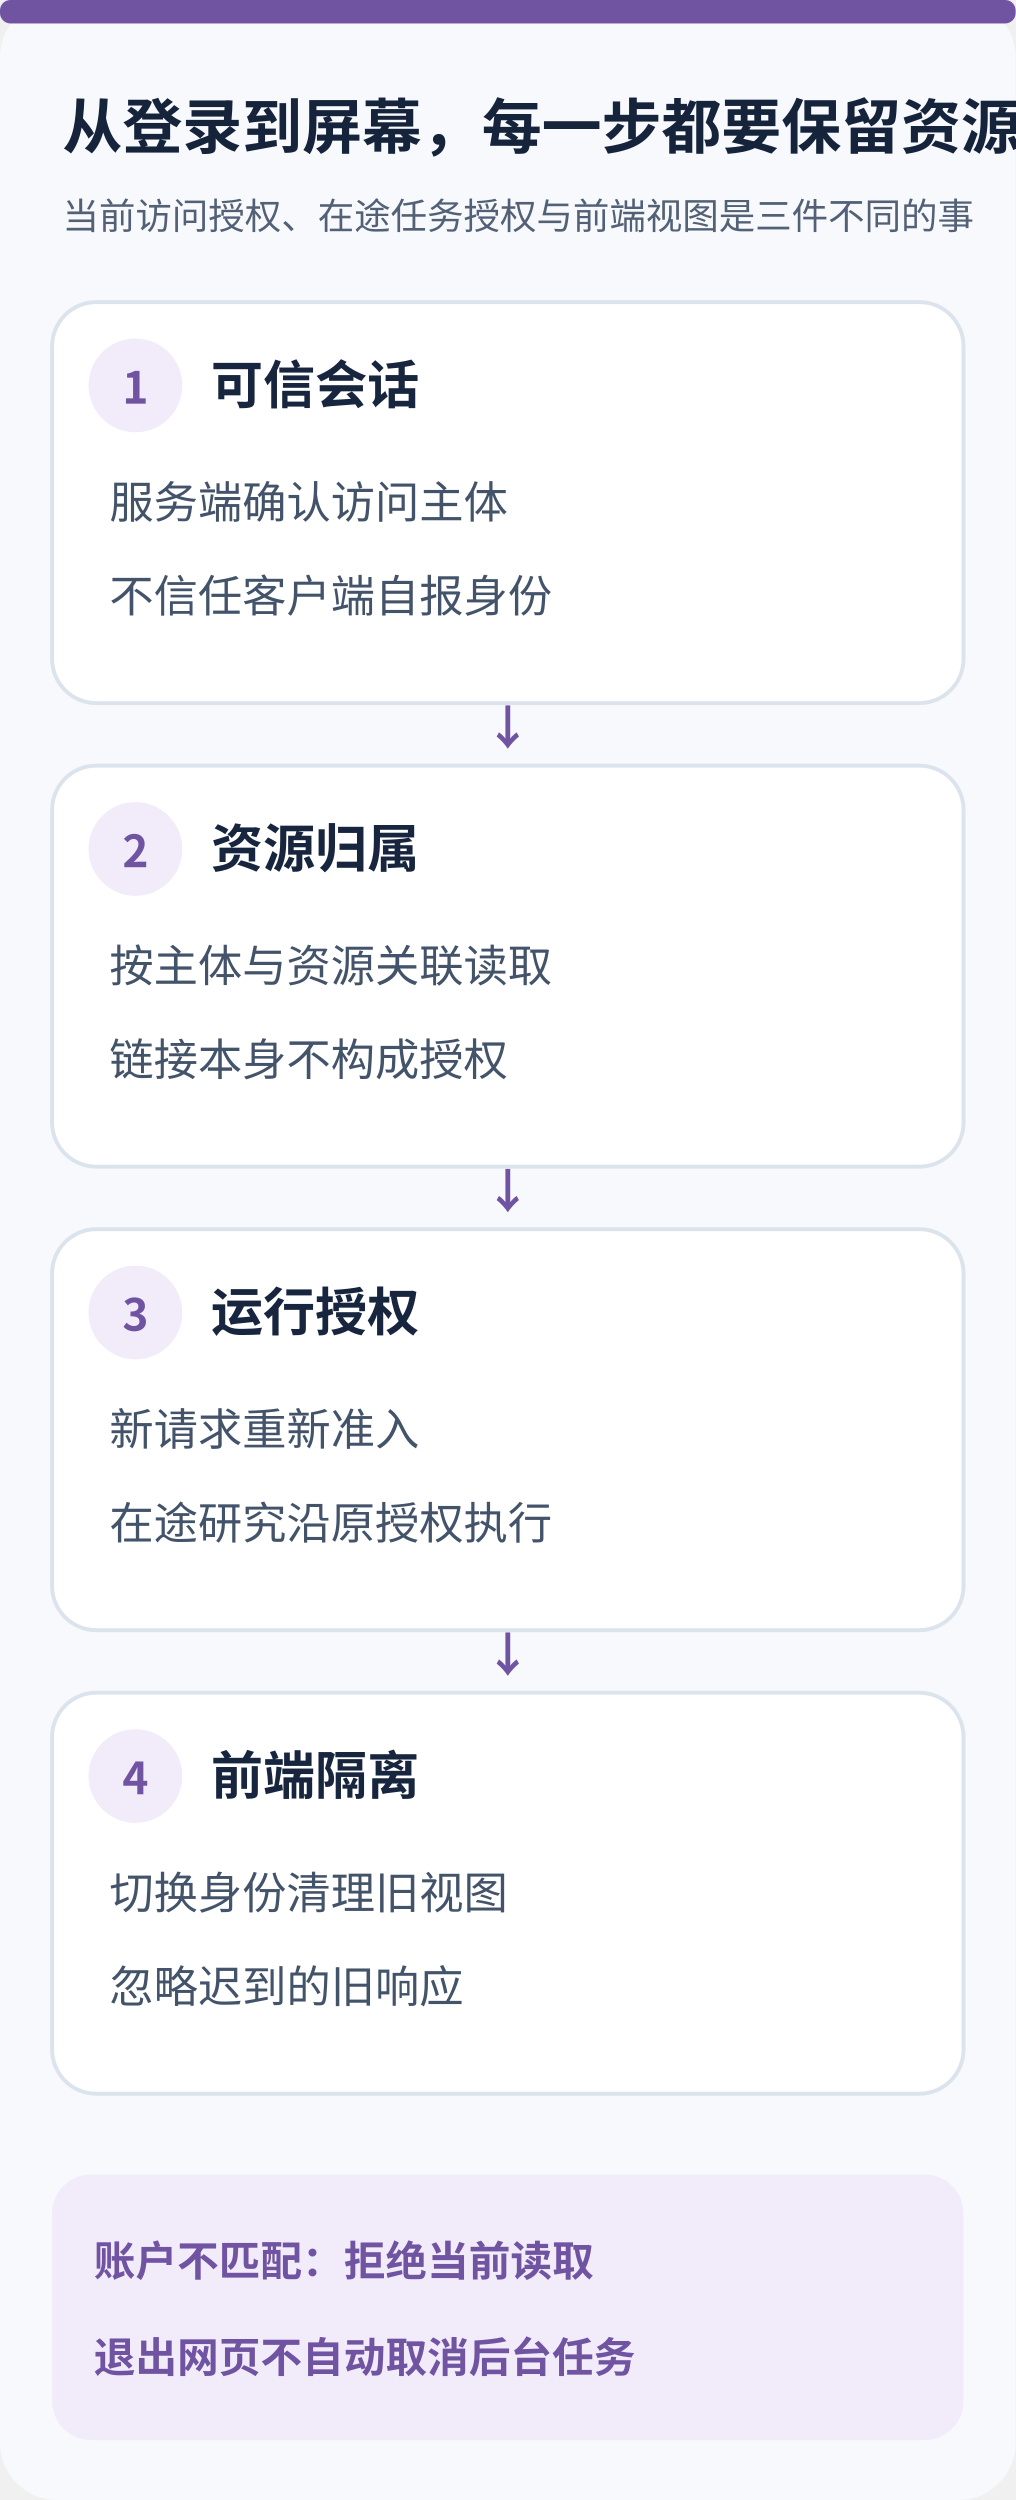
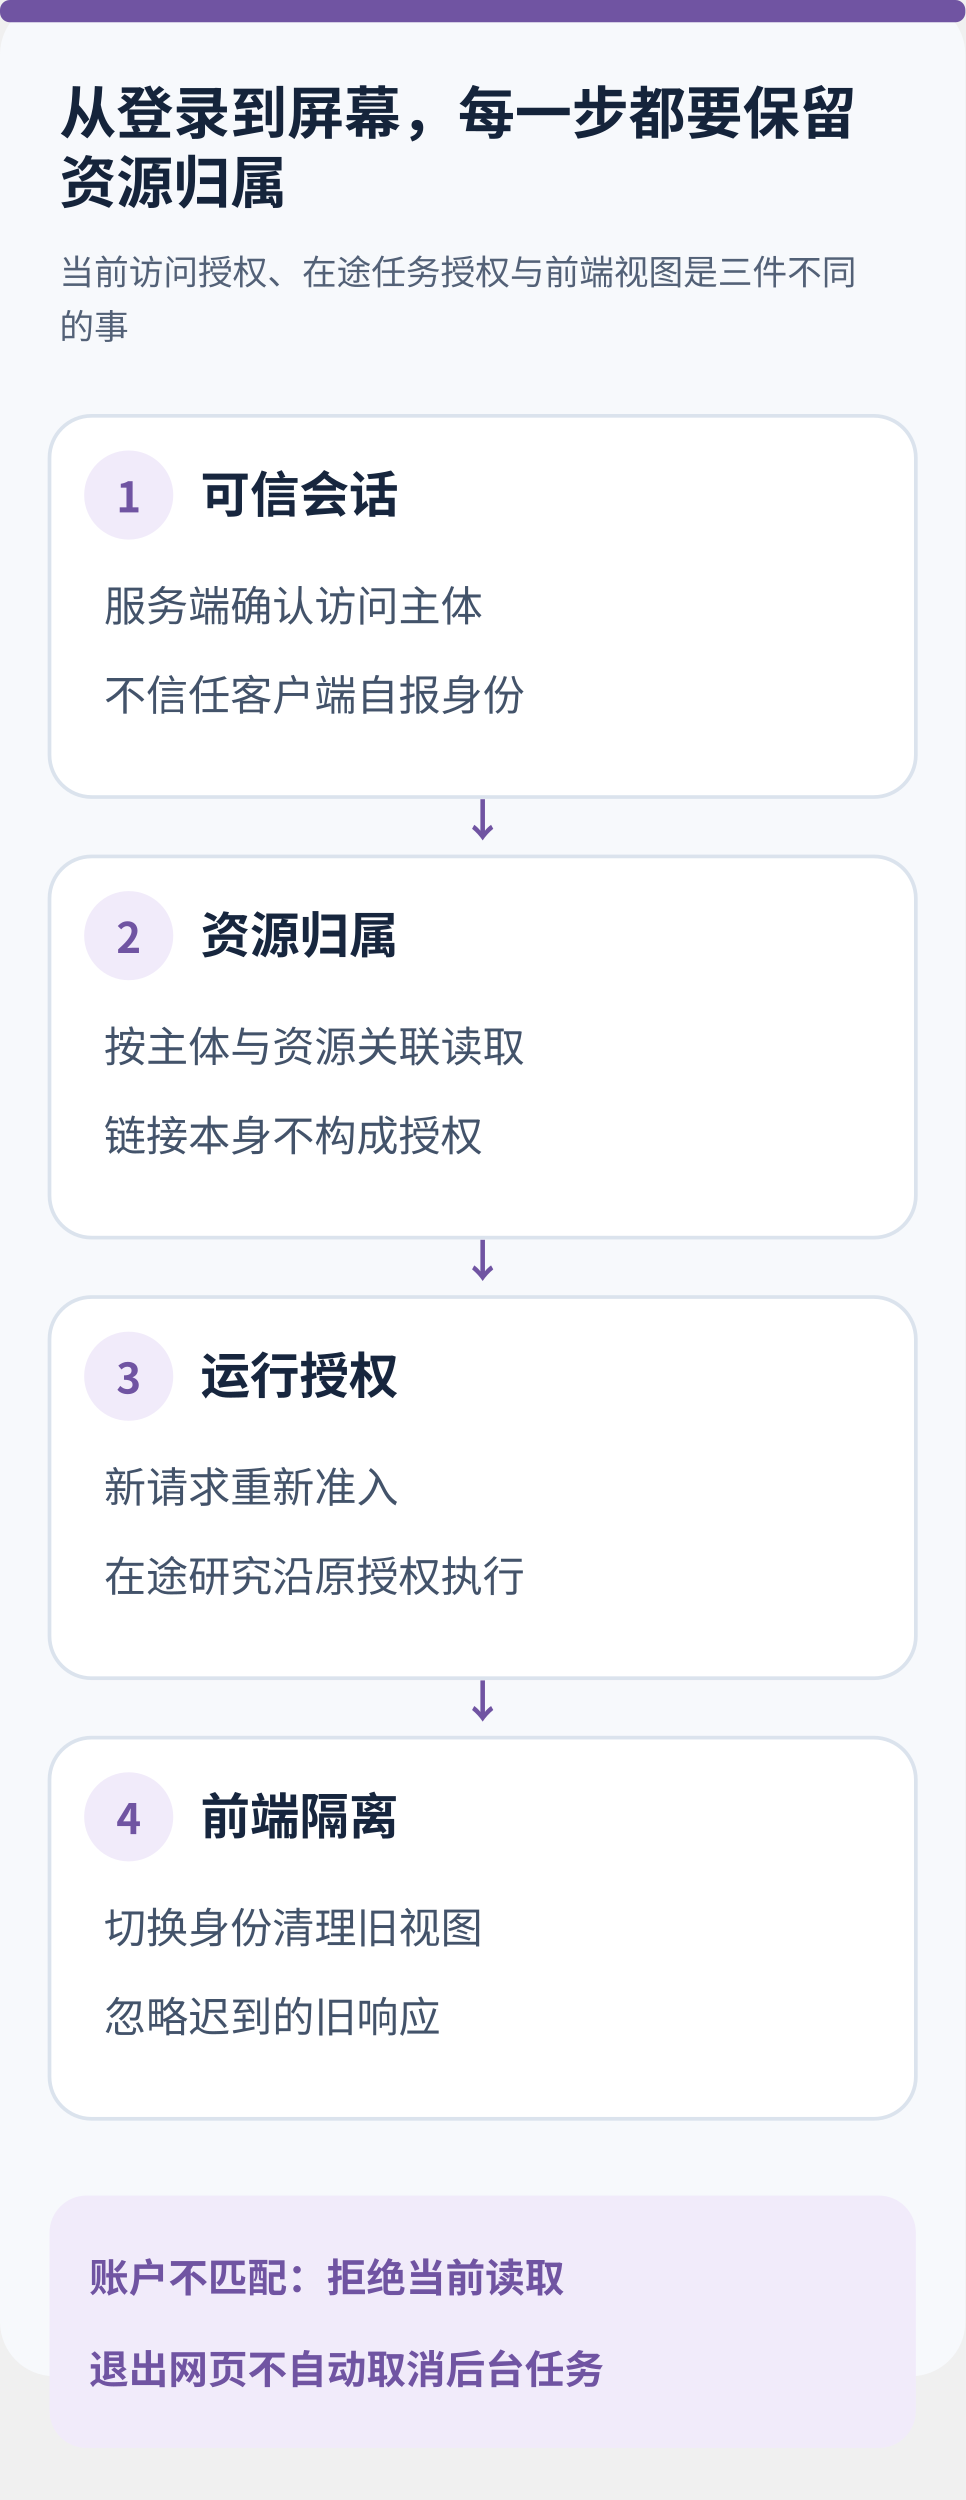
- <svg xmlns="http://www.w3.org/2000/svg" viewBox="0 0 390 960" width="390" height="960" role="img" aria-label="从登录到屏幕，每一步都要保留资源归属">
+ <svg xmlns="http://www.w3.org/2000/svg" viewBox="0 0 390 1010" width="390" height="1010" role="img" aria-label="从登录到屏幕，每一步都要保留资源归属">
  <rect width="390" height="960" rx="22" fill="#f7f9fc" />
  <rect x="0" y="0" width="390" height="9" rx="4" fill="#7054a2" />
-   <text x="24" y="57" font-family="Noto Sans CJK SC,PingFang SC,Microsoft YaHei,sans-serif" font-size="23" fill="#15243b" font-weight="700" text-anchor="start">从登录到屏幕，每一步都要保留资源归属</text>
-   <text x="24" y="88" font-family="Noto Sans CJK SC,PingFang SC,Microsoft YaHei,sans-serif" font-size="14" fill="#536177" font-weight="400" text-anchor="start">当前访问授权、在途任务授权与前端视图是三件不同的事</text>
-   <rect x="20" y="116" width="350" height="154" rx="17" fill="white" stroke="#dbe3ed" stroke-width="1.5" />
-   <circle cx="52" cy="148" r="18" fill="#f1ebfa" />
-   <text x="52" y="155" font-family="Noto Sans CJK SC,PingFang SC,Microsoft YaHei,sans-serif" font-size="17" fill="#7054a2" font-weight="700" text-anchor="middle">1</text>
-   <text x="81" y="155" font-family="Noto Sans CJK SC,PingFang SC,Microsoft YaHei,sans-serif" font-size="20" fill="#17263e" font-weight="700" text-anchor="start">可信会话</text>
-   <text x="42" y="199" font-family="Noto Sans CJK SC,PingFang SC,Microsoft YaHei,sans-serif" font-size="17" fill="#43536a" font-weight="400" text-anchor="start">服务端确认访问主体</text>
-   <text x="42" y="235" font-family="Noto Sans CJK SC,PingFang SC,Microsoft YaHei,sans-serif" font-size="17" fill="#43536a" font-weight="400" text-anchor="start">不信任客户端自报身份</text>
-   <text x="195" y="286" font-family="Noto Sans CJK SC,PingFang SC,Microsoft YaHei,sans-serif" font-size="18" fill="#7054a2" font-weight="700" text-anchor="middle">↓</text>
-   <rect x="20" y="294" width="350" height="154" rx="17" fill="white" stroke="#dbe3ed" stroke-width="1.5" />
-   <circle cx="52" cy="326" r="18" fill="#f1ebfa" />
-   <text x="52" y="333" font-family="Noto Sans CJK SC,PingFang SC,Microsoft YaHei,sans-serif" font-size="17" fill="#7054a2" font-weight="700" text-anchor="middle">2</text>
-   <text x="81" y="333" font-family="Noto Sans CJK SC,PingFang SC,Microsoft YaHei,sans-serif" font-size="20" fill="#17263e" font-weight="700" text-anchor="start">资源归属</text>
-   <text x="42" y="377" font-family="Noto Sans CJK SC,PingFang SC,Microsoft YaHei,sans-serif" font-size="17" fill="#43536a" font-weight="400" text-anchor="start">按主体与资源关联读取</text>
-   <text x="42" y="413" font-family="Noto Sans CJK SC,PingFang SC,Microsoft YaHei,sans-serif" font-size="17" fill="#43536a" font-weight="400" text-anchor="start">链接本身不构成授权</text>
-   <text x="195" y="464" font-family="Noto Sans CJK SC,PingFang SC,Microsoft YaHei,sans-serif" font-size="18" fill="#7054a2" font-weight="700" text-anchor="middle">↓</text>
-   <rect x="20" y="472" width="350" height="154" rx="17" fill="white" stroke="#dbe3ed" stroke-width="1.5" />
-   <circle cx="52" cy="504" r="18" fill="#f1ebfa" />
-   <text x="52" y="511" font-family="Noto Sans CJK SC,PingFang SC,Microsoft YaHei,sans-serif" font-size="17" fill="#7054a2" font-weight="700" text-anchor="middle">3</text>
-   <text x="81" y="511" font-family="Noto Sans CJK SC,PingFang SC,Microsoft YaHei,sans-serif" font-size="20" fill="#17263e" font-weight="700" text-anchor="start">运行授权</text>
-   <text x="42" y="555" font-family="Noto Sans CJK SC,PingFang SC,Microsoft YaHei,sans-serif" font-size="17" fill="#43536a" font-weight="400" text-anchor="start">新请求重新准入</text>
-   <text x="42" y="591" font-family="Noto Sans CJK SC,PingFang SC,Microsoft YaHei,sans-serif" font-size="17" fill="#43536a" font-weight="400" text-anchor="start">在途研究沿原授权执行</text>
-   <text x="195" y="642" font-family="Noto Sans CJK SC,PingFang SC,Microsoft YaHei,sans-serif" font-size="18" fill="#7054a2" font-weight="700" text-anchor="middle">↓</text>
-   <rect x="20" y="650" width="350" height="154" rx="17" fill="white" stroke="#dbe3ed" stroke-width="1.5" />
-   <circle cx="52" cy="682" r="18" fill="#f1ebfa" />
-   <text x="52" y="689" font-family="Noto Sans CJK SC,PingFang SC,Microsoft YaHei,sans-serif" font-size="17" fill="#7054a2" font-weight="700" text-anchor="middle">4</text>
-   <text x="81" y="689" font-family="Noto Sans CJK SC,PingFang SC,Microsoft YaHei,sans-serif" font-size="20" fill="#17263e" font-weight="700" text-anchor="start">前端隔离</text>
-   <text x="42" y="733" font-family="Noto Sans CJK SC,PingFang SC,Microsoft YaHei,sans-serif" font-size="17" fill="#43536a" font-weight="400" text-anchor="start">切换身份清理旧视图</text>
-   <text x="42" y="769" font-family="Noto Sans CJK SC,PingFang SC,Microsoft YaHei,sans-serif" font-size="17" fill="#43536a" font-weight="400" text-anchor="start">忽略迟到的旧响应</text>
-   <rect x="20" y="835" width="350" height="102" rx="15" fill="#f1ebfa" />
-   <text x="36" y="874" font-family="Noto Sans CJK SC,PingFang SC,Microsoft YaHei,sans-serif" font-size="16" fill="#7054a2" font-weight="600" text-anchor="start">账户不匹配：拒绝当前读取</text>
-   <text x="36" y="911" font-family="Noto Sans CJK SC,PingFang SC,Microsoft YaHei,sans-serif" font-size="16" fill="#7054a2" font-weight="600" text-anchor="start">退出网页不自动取消后台任务</text>
+   <text x="24" y="54" font-family="Noto Sans CJK SC,PingFang SC,Microsoft YaHei,sans-serif" font-size="23" fill="#15243b" font-weight="700" text-anchor="start">从登录到屏幕，每一步都要保留</text>
+   <text x="24" y="82" font-family="Noto Sans CJK SC,PingFang SC,Microsoft YaHei,sans-serif" font-size="23" fill="#15243b" font-weight="700" text-anchor="start">资源归属</text>
+   <text x="24" y="115" font-family="Noto Sans CJK SC,PingFang SC,Microsoft YaHei,sans-serif" font-size="14" fill="#536177" font-weight="400" text-anchor="start">当前访问授权、在途任务授权与前端视图是三件不同</text>
+   <text x="24" y="137" font-family="Noto Sans CJK SC,PingFang SC,Microsoft YaHei,sans-serif" font-size="14" fill="#536177" font-weight="400" text-anchor="start">的事</text>
+   <rect x="20" y="168" width="350" height="154" rx="17" fill="white" stroke="#dbe3ed" stroke-width="1.5" />
+   <circle cx="52" cy="200" r="18" fill="#f1ebfa" />
+   <text x="52" y="207" font-family="Noto Sans CJK SC,PingFang SC,Microsoft YaHei,sans-serif" font-size="17" fill="#7054a2" font-weight="700" text-anchor="middle">1</text>
+   <text x="81" y="207" font-family="Noto Sans CJK SC,PingFang SC,Microsoft YaHei,sans-serif" font-size="20" fill="#17263e" font-weight="700" text-anchor="start">可信会话</text>
+   <text x="42" y="251" font-family="Noto Sans CJK SC,PingFang SC,Microsoft YaHei,sans-serif" font-size="17" fill="#43536a" font-weight="400" text-anchor="start">服务端确认访问主体</text>
+   <text x="42" y="287" font-family="Noto Sans CJK SC,PingFang SC,Microsoft YaHei,sans-serif" font-size="17" fill="#43536a" font-weight="400" text-anchor="start">不信任客户端自报身份</text>
+   <text x="195" y="338" font-family="Noto Sans CJK SC,PingFang SC,Microsoft YaHei,sans-serif" font-size="18" fill="#7054a2" font-weight="700" text-anchor="middle">↓</text>
+   <rect x="20" y="346" width="350" height="154" rx="17" fill="white" stroke="#dbe3ed" stroke-width="1.5" />
+   <circle cx="52" cy="378" r="18" fill="#f1ebfa" />
+   <text x="52" y="385" font-family="Noto Sans CJK SC,PingFang SC,Microsoft YaHei,sans-serif" font-size="17" fill="#7054a2" font-weight="700" text-anchor="middle">2</text>
+   <text x="81" y="385" font-family="Noto Sans CJK SC,PingFang SC,Microsoft YaHei,sans-serif" font-size="20" fill="#17263e" font-weight="700" text-anchor="start">资源归属</text>
+   <text x="42" y="429" font-family="Noto Sans CJK SC,PingFang SC,Microsoft YaHei,sans-serif" font-size="17" fill="#43536a" font-weight="400" text-anchor="start">按主体与资源关联读取</text>
+   <text x="42" y="465" font-family="Noto Sans CJK SC,PingFang SC,Microsoft YaHei,sans-serif" font-size="17" fill="#43536a" font-weight="400" text-anchor="start">链接本身不构成授权</text>
+   <text x="195" y="516" font-family="Noto Sans CJK SC,PingFang SC,Microsoft YaHei,sans-serif" font-size="18" fill="#7054a2" font-weight="700" text-anchor="middle">↓</text>
+   <rect x="20" y="524" width="350" height="154" rx="17" fill="white" stroke="#dbe3ed" stroke-width="1.5" />
+   <circle cx="52" cy="556" r="18" fill="#f1ebfa" />
+   <text x="52" y="563" font-family="Noto Sans CJK SC,PingFang SC,Microsoft YaHei,sans-serif" font-size="17" fill="#7054a2" font-weight="700" text-anchor="middle">3</text>
+   <text x="81" y="563" font-family="Noto Sans CJK SC,PingFang SC,Microsoft YaHei,sans-serif" font-size="20" fill="#17263e" font-weight="700" text-anchor="start">运行授权</text>
+   <text x="42" y="607" font-family="Noto Sans CJK SC,PingFang SC,Microsoft YaHei,sans-serif" font-size="17" fill="#43536a" font-weight="400" text-anchor="start">新请求重新准入</text>
+   <text x="42" y="643" font-family="Noto Sans CJK SC,PingFang SC,Microsoft YaHei,sans-serif" font-size="17" fill="#43536a" font-weight="400" text-anchor="start">在途研究沿原授权执行</text>
+   <text x="195" y="694" font-family="Noto Sans CJK SC,PingFang SC,Microsoft YaHei,sans-serif" font-size="18" fill="#7054a2" font-weight="700" text-anchor="middle">↓</text>
+   <rect x="20" y="702" width="350" height="154" rx="17" fill="white" stroke="#dbe3ed" stroke-width="1.5" />
+   <circle cx="52" cy="734" r="18" fill="#f1ebfa" />
+   <text x="52" y="741" font-family="Noto Sans CJK SC,PingFang SC,Microsoft YaHei,sans-serif" font-size="17" fill="#7054a2" font-weight="700" text-anchor="middle">4</text>
+   <text x="81" y="741" font-family="Noto Sans CJK SC,PingFang SC,Microsoft YaHei,sans-serif" font-size="20" fill="#17263e" font-weight="700" text-anchor="start">前端隔离</text>
+   <text x="42" y="785" font-family="Noto Sans CJK SC,PingFang SC,Microsoft YaHei,sans-serif" font-size="17" fill="#43536a" font-weight="400" text-anchor="start">切换身份清理旧视图</text>
+   <text x="42" y="821" font-family="Noto Sans CJK SC,PingFang SC,Microsoft YaHei,sans-serif" font-size="17" fill="#43536a" font-weight="400" text-anchor="start">忽略迟到的旧响应</text>
+   <rect x="20" y="887" width="350" height="102" rx="15" fill="#f1ebfa" />
+   <text x="36" y="926" font-family="Noto Sans CJK SC,PingFang SC,Microsoft YaHei,sans-serif" font-size="16" fill="#7054a2" font-weight="600" text-anchor="start">账户不匹配：拒绝当前读取</text>
+   <text x="36" y="963" font-family="Noto Sans CJK SC,PingFang SC,Microsoft YaHei,sans-serif" font-size="16" fill="#7054a2" font-weight="600" text-anchor="start">退出网页不自动取消后台任务</text>
</svg>
